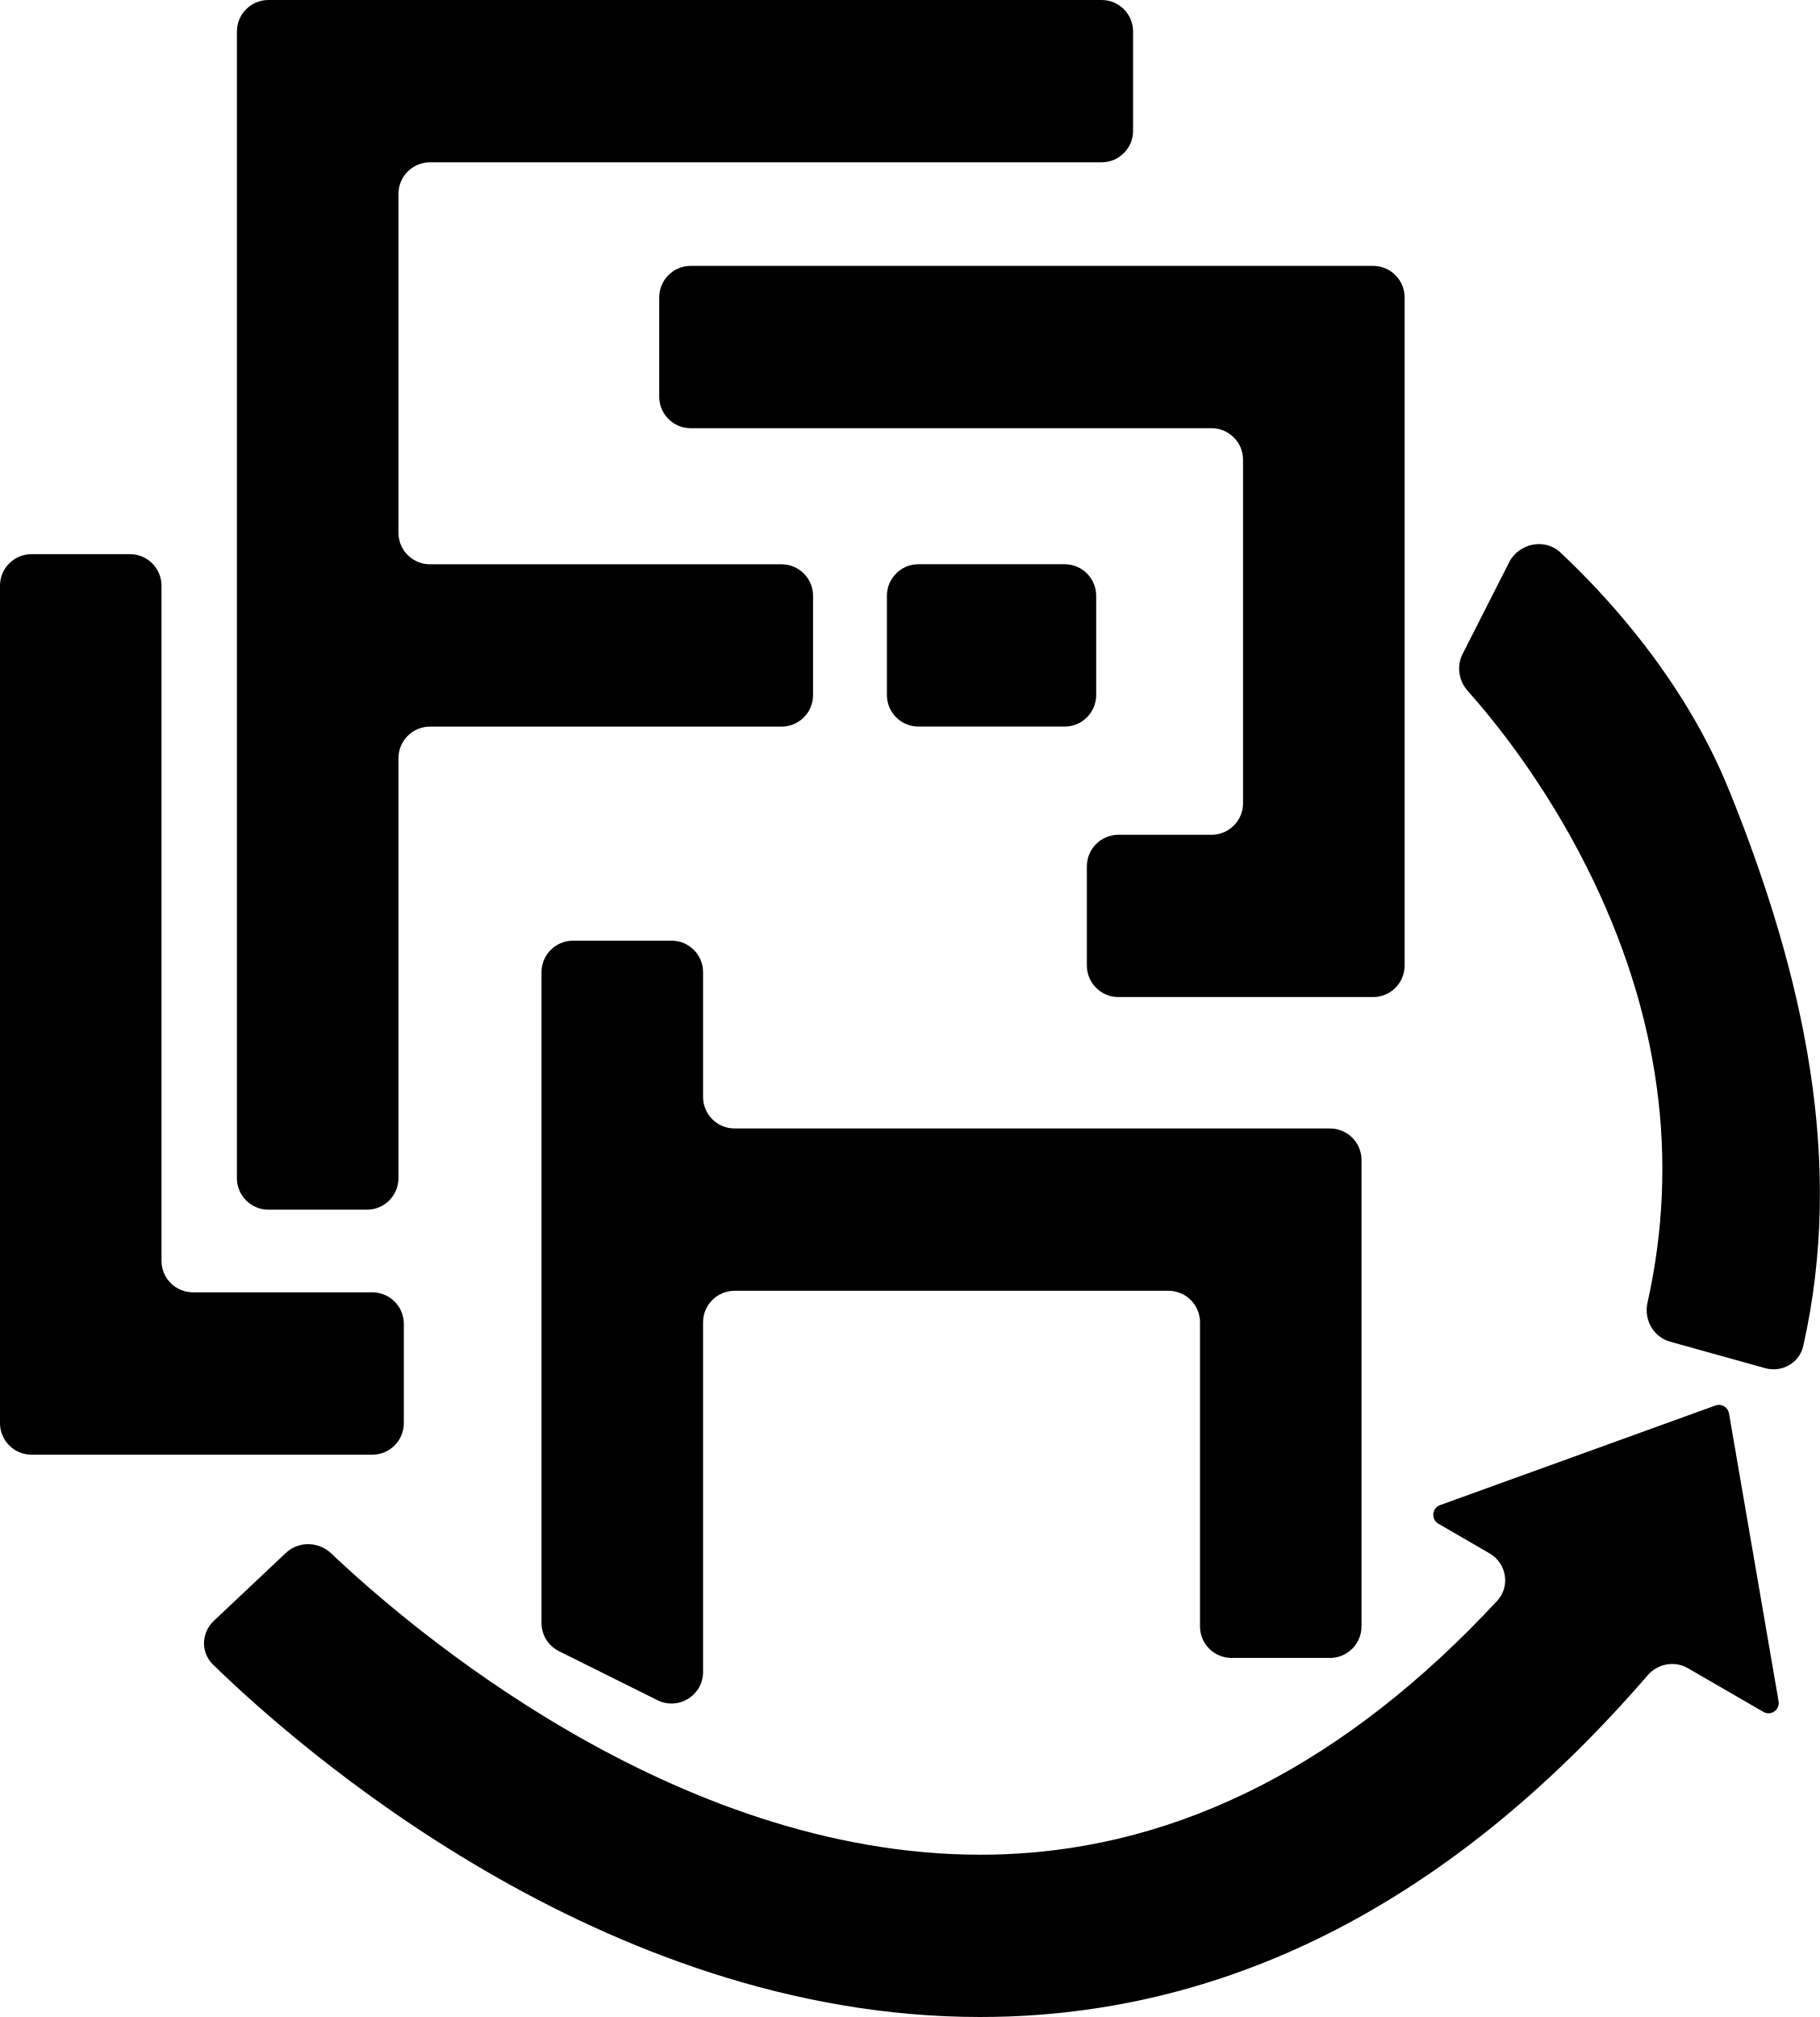
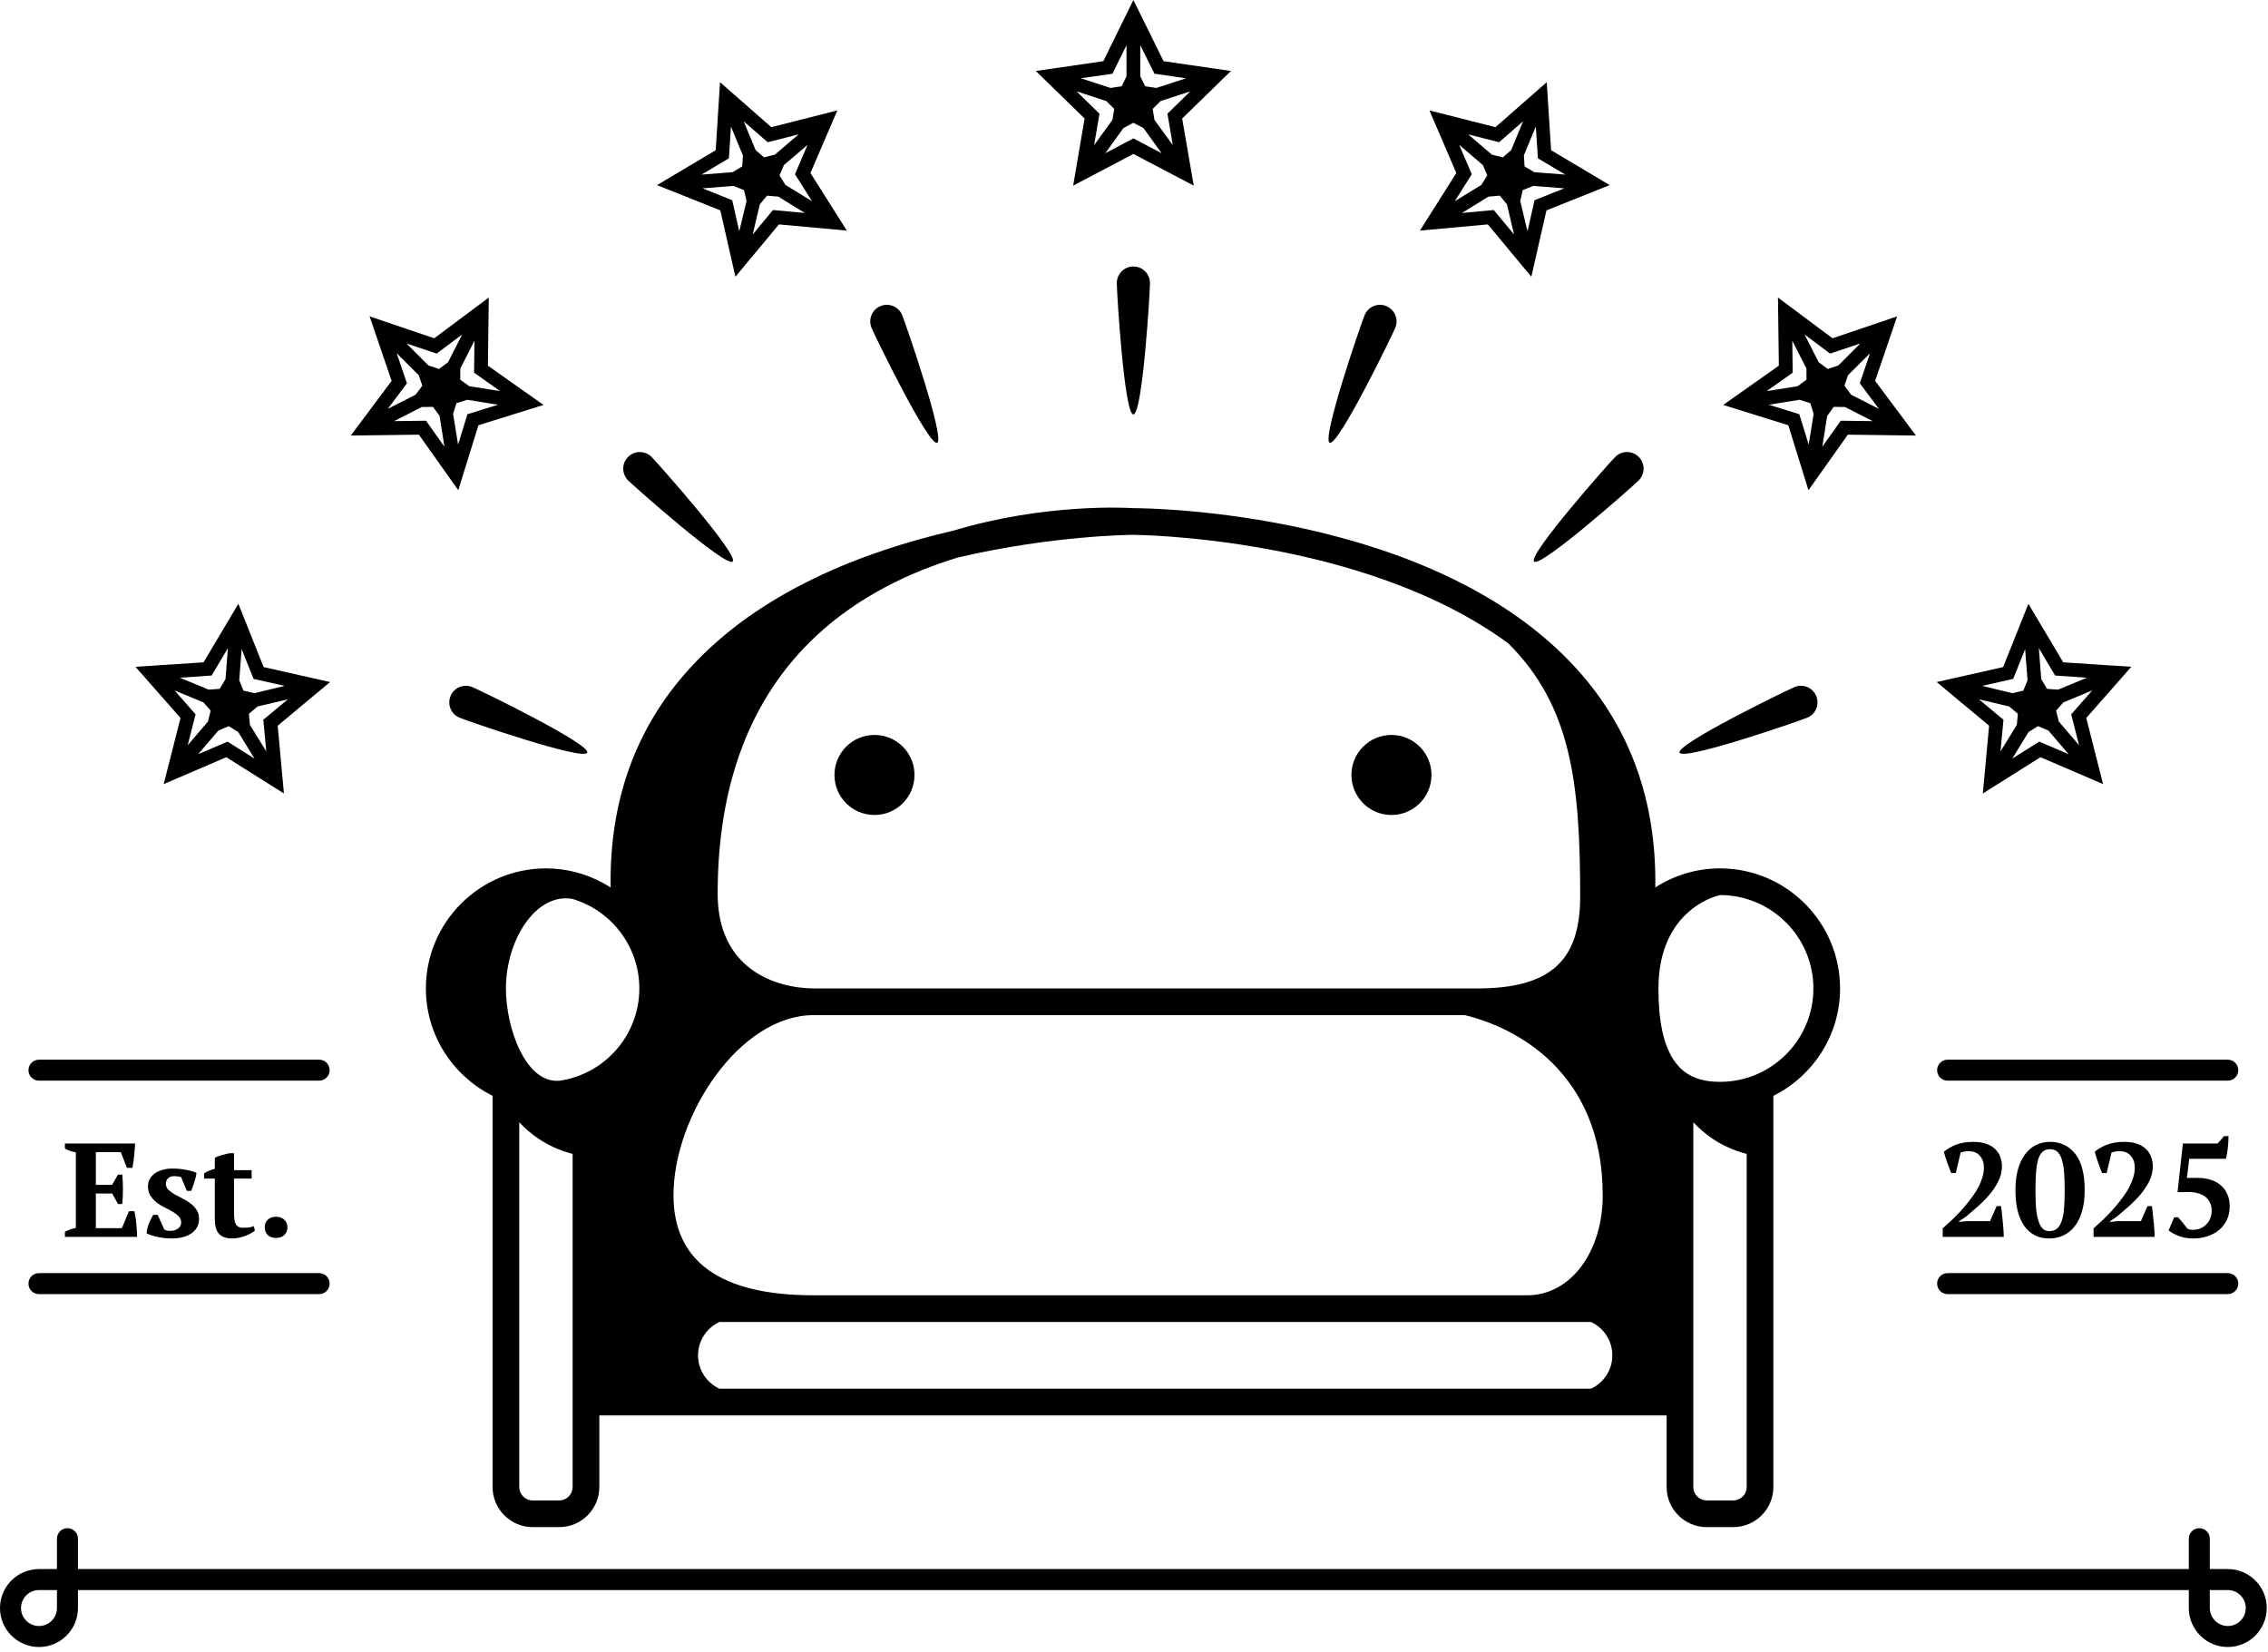
- <svg xmlns="http://www.w3.org/2000/svg" viewBox="0 0 462 512" fill="none">
-   <path d="M438.923 358.773C438.923 358.774 438.922 358.774 438.922 358.773C438.642 357.174 437.002 356.222 435.485 356.776L365.569 382.068C363.482 382.824 363.236 385.677 365.155 386.787L378.144 394.31C382.495 396.831 383.47 402.705 380.047 406.389C341.952 447.402 299.858 469.021 254.702 470.699C252.752 470.776 250.818 470.807 248.884 470.807C170.866 470.807 103.608 412.858 84.093 394.322C80.887 391.277 75.791 391.16 72.574 394.193L54.291 411.431C51.088 414.451 50.911 419.449 54.062 422.524C75.189 443.143 152.925 511.999 248.808 511.999C251.171 511.999 253.566 511.953 255.945 511.876C315.952 509.721 370.511 480.572 418.303 425.234C420.851 422.283 425.136 421.512 428.509 423.465L447.657 434.549C449.56 435.66 451.893 434.025 451.51 431.835L438.925 358.773C438.924 358.772 438.923 358.772 438.923 358.773Z" fill="currentColor" />
-   <path d="M337.635 420.854C342.053 420.854 345.635 417.272 345.635 412.854V294.451C345.635 290.033 342.053 286.451 337.635 286.451H186.482C182.064 286.451 178.482 282.869 178.482 278.451V246.781C178.482 242.363 174.9 238.781 170.482 238.781H145.469C141.05 238.781 137.469 242.363 137.469 246.781V411.982C137.469 415.018 139.187 417.792 141.905 419.144L166.919 431.588C172.237 434.234 178.482 430.365 178.482 424.425V335.659C178.482 331.24 182.064 327.659 186.482 327.659H296.637C301.056 327.659 304.637 331.24 304.637 335.659V412.854C304.637 417.272 308.219 420.854 312.637 420.854H337.635Z" fill="currentColor" />
-   <path d="M102.518 336.05C102.518 331.632 98.936 328.05 94.518 328.05H48.998C44.58 328.05 40.998 324.468 40.998 320.05V148.672C40.998 144.254 37.416 140.672 32.998 140.672H8C3.582 140.672 0 144.254 0 148.672V361.258C0 365.676 3.582 369.258 8 369.258H94.518C98.936 369.258 102.518 365.676 102.518 361.258V336.05Z" fill="currentColor" />
-   <path d="M101.154 192.448C101.154 188.03 104.736 184.448 109.154 184.448H198.404C202.822 184.448 206.404 180.866 206.404 176.448V151.24C206.404 146.822 202.822 143.24 198.404 143.24H109.154C104.736 143.24 101.154 139.658 101.154 135.24V49.208C101.154 44.789 104.736 41.208 109.154 41.208H279.647C284.065 41.208 287.647 37.626 287.647 33.208V8C287.647 3.582 284.065 0 279.647 0H68.141C63.722 0 60.141 3.582 60.141 8V299.069C60.141 303.487 63.722 307.069 68.141 307.069H93.154C97.572 307.069 101.154 303.487 101.154 299.069V192.448Z" fill="currentColor" />
-   <path d="M356.577 75.492C356.577 71.074 352.995 67.492 348.577 67.492H175.352C170.933 67.492 167.352 71.074 167.352 75.492V100.7C167.352 105.118 170.933 108.7 175.352 108.7H307.564C311.982 108.7 315.564 112.282 315.564 116.7V203.904C315.564 208.323 311.982 211.904 307.564 211.904H283.917C279.498 211.904 275.917 215.486 275.917 219.904V245.097C275.917 249.515 279.498 253.097 283.917 253.097H348.577C352.995 253.097 356.577 249.515 356.577 245.097V75.492Z" fill="currentColor" />
-   <path d="M270.278 143.227H233.154C228.736 143.227 225.154 146.808 225.154 151.227V176.434C225.154 180.853 228.736 184.434 233.154 184.434H270.278C274.696 184.434 278.278 180.853 278.278 176.434V151.227C278.278 146.808 274.696 143.227 270.278 143.227Z" fill="currentColor" />
-   <path d="M438.9 200.473C438.896 200.473 438.892 200.47 438.89 200.466C427.429 172.117 407.279 150.681 396.077 140.199C392.16 136.534 385.562 137.915 383.134 142.698L371.291 166.024C369.727 169.105 370.317 172.83 372.619 175.406C378.999 182.549 391.971 198.416 402.96 220.398C421.296 257.085 426.416 294.148 418.233 330.696C417.27 335 419.737 339.397 423.986 340.58L448.099 347.298C452.362 348.486 456.8 345.987 457.774 341.671C468.265 295.196 458.201 248.197 438.911 200.48C438.909 200.476 438.905 200.473 438.9 200.473Z" fill="currentColor" />
+ <svg xmlns="http://www.w3.org/2000/svg" viewBox="0 0 324 236" fill="currentColor">
+   <path d="M175.851 10.139L166.224 8.741L161.912 0L157.62 8.741L147.973 10.139L154.943 16.931L153.309 26.519L161.913 21.991L170.536 26.519L168.882 16.931L175.851 10.139ZM162.897 6.458L164.925 10.533L169.433 11.183L165.2 12.561L163.605 12.325L162.896 10.908V6.458H162.897ZM158.92 10.533L160.928 6.458V10.908L160.239 12.325L158.644 12.561L154.411 11.183L158.92 10.533ZM153.801 13.053L158.034 14.431L159.176 15.553L158.92 17.128L156.302 20.731L157.07 16.242L153.801 13.053ZM161.912 19.767L157.896 21.893L160.495 18.29L161.912 17.542L163.349 18.29L165.948 21.893L161.912 19.767ZM164.925 17.128L164.669 15.553L165.811 14.431L170.044 13.053L166.776 16.242L167.544 20.731L164.925 17.128Z" fill="currentColor" />
+   <path d="M119.619 15.775L110.19 18.168L102.861 11.742L102.241 21.461L93.863 26.444L102.901 30.052L105.06 39.535L111.276 32.059L120.976 32.942L115.779 24.717L119.619 15.775ZM106.242 17.331L109.675 20.32L114.089 19.195L110.706 22.088L109.142 22.48L107.945 21.442L106.242 17.331ZM104.127 22.618L104.423 18.084L106.126 22.195L106.032 23.768L104.649 24.597L100.211 24.944L104.127 22.618ZM100.362 26.905L104.8 26.558L106.284 27.158L106.65 28.711L105.61 33.042L104.602 28.601L100.362 26.905ZM110.425 30.004L107.528 33.505L108.55 29.182L109.573 27.948L111.187 28.089L114.967 30.423L110.425 30.004ZM112.199 26.414L111.36 25.057L111.986 23.583L115.369 20.69L113.57 24.887L115.997 28.74L112.199 26.414Z" fill="currentColor" />
+   <path d="M69.826 42.508L62.03 48.327L52.8 45.195L55.946 54.411L50.113 62.221L59.844 62.096L65.468 70.031L68.35 60.745L77.649 57.849L69.7 52.239L69.826 42.508ZM58.063 49.065L62.379 50.513L66.026 47.784L64.007 51.752L62.712 52.713L61.209 52.212L58.063 49.065ZM58.132 54.759L56.67 50.457L59.816 53.603L60.331 55.093L59.37 56.388L55.403 58.407L58.132 54.759ZM56.295 60.161L60.263 58.142L61.864 58.128L62.797 59.423L63.493 63.822L60.862 60.105L56.295 60.161ZM66.778 59.172L65.442 63.516L64.732 59.131L65.205 57.6L66.75 57.113L71.135 57.823L66.778 59.172ZM67.042 55.177L65.747 54.244L65.761 52.643L67.78 48.675L67.724 53.241L71.441 55.872L67.042 55.177Z" fill="currentColor" />
+   <path d="M34.054 86.258L29.078 94.618L19.352 95.256L25.786 102.566L23.386 112.014L32.328 108.174L40.561 113.353L39.67 103.671L47.153 97.437L37.662 95.296L34.054 86.258ZM25.695 96.817L30.236 96.503L32.562 92.586L32.215 97.024L31.386 98.407L29.805 98.519L25.695 96.817ZM27.938 102.051L24.941 98.636L29.052 100.339L30.098 101.518L29.706 103.082L26.813 106.465L27.938 102.051ZM28.308 107.745L31.201 104.362L32.675 103.737L34.032 104.576L36.359 108.374L32.506 105.947L28.308 107.745ZM37.614 102.82L38.041 107.344L35.707 103.564L35.558 101.968L36.799 100.927L41.122 99.905L37.614 102.82ZM36.33 99.027L34.777 98.661L34.177 97.177L34.524 92.739L36.22 96.979L40.661 97.987L36.33 99.027Z" fill="currentColor" />
+   <path d="M208.045 24.717L202.848 32.942L212.548 32.059L218.764 39.535L220.924 30.052L229.962 26.444L221.584 21.461L220.964 11.742L213.635 18.168L204.206 15.775L208.045 24.717ZM215.88 21.442L214.683 22.48L213.119 22.088L209.736 19.195L214.15 20.32L217.583 17.331L215.88 21.442ZM223.614 24.944L219.176 24.597L217.793 23.768L217.699 22.195L219.402 18.084L219.698 22.618L223.614 24.944ZM219.223 28.601L218.215 33.042L217.175 28.711L217.541 27.158L219.025 26.558L223.463 26.905L219.223 28.601ZM208.857 30.424L212.637 28.09L214.251 27.949L215.274 29.183L216.296 33.506L213.399 30.005L208.857 30.424ZM207.828 28.74L210.255 24.887L208.456 20.69L211.839 23.583L212.464 25.057L211.625 26.414L207.828 28.74Z" fill="currentColor" />
+   <path d="M254.121 52.239L246.172 57.849L255.471 60.745L258.353 70.031L263.977 62.096L273.708 62.221L267.875 54.411L271.021 45.195L261.791 48.327L253.995 42.508L254.121 52.239ZM262.613 52.212L261.11 52.713L259.815 51.752L257.796 47.784L261.443 50.513L265.759 49.065L262.613 52.212ZM268.418 58.407L264.45 56.388L263.489 55.093L264.004 53.603L267.15 50.457L265.688 54.759L268.418 58.407ZM262.961 60.105L260.33 63.822L261.026 59.423L261.959 58.128L263.56 58.142L267.528 60.161L262.961 60.105ZM252.687 57.822L257.072 57.112L258.617 57.599L259.09 59.13L258.38 63.515L257.044 59.171L252.687 57.822ZM252.381 55.873L256.098 53.242L256.042 48.676L258.061 52.644L258.075 54.245L256.78 55.178L252.381 55.873Z" fill="currentColor" />
+   <path d="M286.163 95.296L276.672 97.437L284.155 103.671L283.264 113.353L291.497 108.174L300.439 112.014L298.039 102.566L304.473 95.256L294.747 94.618L289.771 86.258L286.163 95.296ZM294.019 98.52L292.438 98.408L291.609 97.025L291.262 92.587L293.588 96.504L298.129 96.818L294.019 98.52ZM297.012 106.465L294.119 103.082L293.727 101.518L294.773 100.339L298.884 98.636L295.887 102.051L297.012 106.465ZM291.32 105.946L287.467 108.373L289.794 104.575L291.151 103.736L292.625 104.361L295.518 107.744L291.32 105.946ZM282.702 99.905L287.025 100.927L288.266 101.968L288.117 103.564L285.783 107.344L286.211 102.82L282.702 99.905ZM283.164 97.987L287.605 96.979L289.301 92.739L289.648 97.177L289.048 98.661L287.495 99.027L283.164 97.987Z" fill="currentColor" />
+   <path d="M164.283 40.44C164.283 39.131 163.222 38.07 161.913 38.07C160.604 38.07 159.543 39.131 159.543 40.44C159.543 41.749 160.604 59.205 161.913 59.205C163.222 59.205 164.283 41.749 164.283 40.44Z" fill="currentColor" />
+   <path d="M128.881 45.011C128.38 43.802 126.994 43.227 125.784 43.728C124.575 44.229 124.001 45.615 124.501 46.825C125.002 48.034 132.662 63.756 133.872 63.255C135.082 62.753 129.382 46.22 128.881 45.011Z" fill="currentColor" />
+   <path d="M93.077 65.272C92.151 64.347 90.651 64.347 89.725 65.272C88.8 66.198 88.8 67.698 89.725 68.624C90.651 69.549 103.744 81.143 104.67 80.217C105.596 79.291 94.002 66.198 93.077 65.272Z" fill="currentColor" />
+   <path d="M67.461 98.15C66.252 97.649 64.865 98.223 64.365 99.433C63.864 100.642 64.438 102.029 65.648 102.529C66.857 103.03 83.391 108.73 83.892 107.521C84.391 106.311 68.67 98.65 67.461 98.15Z" fill="currentColor" />
+   <path d="M194.949 45.011C195.45 43.802 196.836 43.227 198.045 43.728C199.254 44.229 199.828 45.615 199.328 46.825C198.827 48.034 191.167 63.756 189.957 63.255C188.748 62.753 194.448 46.22 194.949 45.011Z" fill="currentColor" />
+   <path d="M230.751 65.272C231.677 64.347 233.177 64.347 234.103 65.272C235.029 66.198 235.029 67.698 234.103 68.624C233.178 69.549 220.084 81.143 219.158 80.217C218.232 79.291 229.825 66.198 230.751 65.272Z" fill="currentColor" />
+   <path d="M256.368 98.15C257.577 97.649 258.963 98.223 259.464 99.433C259.965 100.642 259.391 102.029 258.181 102.529C256.972 103.03 240.438 108.73 239.937 107.521C239.437 106.311 255.159 98.65 256.368 98.15Z" fill="currentColor" />
+   <path d="M45.59 154.383H5.566C4.737 154.383 4.066 153.711 4.066 152.883C4.066 152.055 4.737 151.383 5.566 151.383H45.59C46.419 151.383 47.09 152.055 47.09 152.883C47.09 153.711 46.419 154.383 45.59 154.383Z" fill="currentColor" />
+   <path d="M45.59 184.875H5.566C4.737 184.875 4.066 184.203 4.066 183.375C4.066 182.547 4.737 181.875 5.566 181.875H45.59C46.419 181.875 47.09 182.547 47.09 183.375C47.09 184.203 46.419 184.875 45.59 184.875Z" fill="currentColor" />
+   <path d="M19.297 163.354C19.272 163.926 19.227 164.516 19.164 165.126C19.1 165.736 19.017 166.308 18.916 166.842H18.134L17.258 164.593H13.694V169.262H16.019L16.857 167.795H17.467C17.531 168.417 17.563 169.11 17.563 169.872C17.563 170.634 17.531 171.346 17.467 172.007H16.857L16.019 170.501H13.694V175.456H17.41L18.42 173.036H19.202C19.253 173.277 19.303 173.551 19.354 173.855C19.405 174.16 19.443 174.478 19.468 174.808C19.507 175.126 19.532 175.45 19.545 175.78C19.57 176.111 19.583 176.416 19.583 176.695H9.272V175.971C9.488 175.857 9.729 175.749 9.996 175.647C10.263 175.545 10.542 175.469 10.835 175.418V164.631C10.581 164.58 10.307 164.51 10.015 164.421C9.736 164.319 9.488 164.205 9.272 164.078V163.354H19.297ZM25.882 174.618C25.882 174.287 25.762 174.002 25.52 173.76C25.291 173.519 24.999 173.296 24.643 173.093C24.3 172.89 23.919 172.687 23.5 172.483C23.093 172.28 22.712 172.045 22.356 171.778C22.013 171.498 21.721 171.174 21.48 170.806C21.251 170.438 21.137 169.986 21.137 169.453C21.137 169.072 21.226 168.729 21.403 168.424C21.581 168.106 21.823 167.839 22.128 167.623C22.433 167.407 22.795 167.242 23.214 167.128C23.646 167 24.11 166.937 24.605 166.937C25.291 166.937 25.927 166.994 26.511 167.108C27.108 167.21 27.629 167.356 28.074 167.547C28.023 167.953 27.922 168.392 27.769 168.862C27.617 169.319 27.471 169.739 27.331 170.12H26.683L25.882 168.176C25.73 168.112 25.571 168.074 25.406 168.061C25.241 168.036 25.056 168.023 24.853 168.023C24.472 168.023 24.18 168.138 23.976 168.366C23.786 168.582 23.691 168.83 23.691 169.11C23.691 169.427 23.805 169.707 24.034 169.948C24.275 170.177 24.567 170.393 24.91 170.596C25.266 170.8 25.647 171.003 26.054 171.206C26.473 171.41 26.854 171.645 27.197 171.911C27.553 172.166 27.845 172.471 28.074 172.826C28.316 173.182 28.436 173.608 28.436 174.103C28.436 174.98 28.081 175.672 27.369 176.181C26.657 176.676 25.704 176.924 24.51 176.924C23.9 176.924 23.271 176.86 22.623 176.733C21.975 176.606 21.416 176.428 20.946 176.2C20.971 175.742 21.079 175.279 21.27 174.808C21.46 174.338 21.664 173.919 21.88 173.551H22.528L23.462 175.628C23.602 175.73 23.754 175.793 23.919 175.819C24.097 175.831 24.262 175.838 24.415 175.838C24.783 175.838 25.12 175.73 25.425 175.514C25.73 175.298 25.882 174.999 25.882 174.618ZM29.163 167.623C29.646 167.318 30.154 167.102 30.688 166.975V165.431C30.764 165.355 30.891 165.285 31.069 165.222C31.26 165.145 31.457 165.082 31.66 165.031C31.876 164.967 32.086 164.91 32.289 164.859C32.492 164.809 32.657 164.771 32.785 164.745H33.433V167.166H35.948V168.366H33.433V173.303C33.433 174.091 33.528 174.637 33.718 174.942C33.922 175.247 34.252 175.399 34.71 175.399C34.938 175.399 35.192 175.387 35.472 175.361C35.764 175.323 36.031 175.26 36.272 175.171L36.406 175.8C36.291 175.914 36.12 176.035 35.891 176.162C35.675 176.289 35.421 176.409 35.129 176.524C34.849 176.638 34.538 176.733 34.195 176.81C33.865 176.886 33.515 176.924 33.147 176.924C32.321 176.924 31.705 176.708 31.298 176.276C30.891 175.844 30.688 175.145 30.688 174.179V168.366H29.163V167.623ZM37.824 175.342C37.824 174.885 37.97 174.516 38.263 174.237C38.555 173.957 38.942 173.817 39.425 173.817C39.908 173.817 40.302 173.957 40.607 174.237C40.912 174.516 41.064 174.885 41.064 175.342C41.064 175.8 40.912 176.168 40.607 176.448C40.302 176.714 39.908 176.848 39.425 176.848C38.942 176.848 38.555 176.714 38.263 176.448C37.97 176.168 37.824 175.8 37.824 175.342Z" fill="currentColor" />
+   <path d="M318.255 154.383H278.23C277.402 154.383 276.73 153.711 276.73 152.883C276.73 152.055 277.402 151.383 278.23 151.383H318.255C319.083 151.383 319.755 152.055 319.755 152.883C319.755 153.711 319.083 154.383 318.255 154.383Z" fill="currentColor" />
+   <path d="M318.255 184.875H278.23C277.402 184.875 276.73 184.203 276.73 183.375C276.73 182.547 277.402 181.875 278.23 181.875H318.255C319.083 181.875 319.755 182.547 319.755 183.375C319.755 184.203 319.083 184.875 318.255 184.875Z" fill="currentColor" />
+   <path d="M279.394 167.585H278.746C278.67 167.394 278.581 167.172 278.48 166.918C278.391 166.664 278.295 166.397 278.194 166.117C278.092 165.838 277.997 165.565 277.908 165.298C277.819 165.018 277.749 164.764 277.698 164.535C278.143 164.154 278.708 163.824 279.394 163.544C280.093 163.265 280.938 163.125 281.929 163.125C282.628 163.125 283.232 163.214 283.74 163.392C284.248 163.57 284.667 163.818 284.998 164.135C285.341 164.453 285.589 164.821 285.741 165.241C285.906 165.66 285.989 166.111 285.989 166.594C285.989 167.369 285.811 168.106 285.455 168.805C285.099 169.491 284.661 170.139 284.14 170.749C283.619 171.346 283.06 171.905 282.463 172.426C281.866 172.934 281.326 173.398 280.843 173.817L279.852 174.484V174.561L281.014 174.446H284.293L285.227 172.312H285.875C285.913 172.617 285.951 172.972 285.989 173.379C286.04 173.786 286.084 174.199 286.122 174.618C286.16 175.024 286.192 175.418 286.218 175.8C286.243 176.168 286.256 176.467 286.256 176.695H277.527V175.476C277.857 175.183 278.232 174.847 278.651 174.465C279.07 174.071 279.496 173.646 279.928 173.188C280.36 172.718 280.786 172.223 281.205 171.702C281.624 171.181 281.999 170.654 282.33 170.12C282.66 169.573 282.92 169.021 283.111 168.462C283.314 167.903 283.416 167.356 283.416 166.823C283.416 166.124 283.225 165.558 282.844 165.126C282.476 164.682 281.948 164.459 281.262 164.459C281.046 164.459 280.849 164.472 280.671 164.497C280.506 164.523 280.316 164.567 280.1 164.631L279.394 167.585ZM287.922 170.025C287.922 168.881 288.043 167.884 288.284 167.032C288.538 166.168 288.881 165.45 289.313 164.879C289.758 164.294 290.279 163.856 290.876 163.563C291.486 163.271 292.147 163.125 292.858 163.125C294.383 163.125 295.59 163.703 296.48 164.859C297.369 166.003 297.814 167.725 297.814 170.025C297.814 171.168 297.687 172.172 297.433 173.036C297.191 173.887 296.842 174.605 296.384 175.19C295.94 175.761 295.406 176.193 294.783 176.486C294.161 176.778 293.481 176.924 292.744 176.924C291.969 176.924 291.283 176.772 290.686 176.467C290.088 176.149 289.58 175.698 289.161 175.113C288.754 174.516 288.443 173.792 288.227 172.941C288.024 172.089 287.922 171.117 287.922 170.025ZM290.781 170.025C290.781 170.939 290.806 171.759 290.857 172.483C290.921 173.207 291.029 173.824 291.181 174.332C291.334 174.828 291.531 175.209 291.772 175.476C292.026 175.742 292.344 175.876 292.725 175.876C293.17 175.876 293.532 175.768 293.811 175.552C294.104 175.336 294.332 174.993 294.498 174.523C294.675 174.052 294.796 173.449 294.86 172.712C294.923 171.975 294.955 171.079 294.955 170.025C294.955 169.11 294.93 168.29 294.879 167.566C294.828 166.842 294.726 166.232 294.574 165.736C294.434 165.228 294.224 164.84 293.945 164.574C293.678 164.307 293.316 164.173 292.858 164.173C292.452 164.173 292.115 164.281 291.848 164.497C291.581 164.713 291.365 165.056 291.2 165.527C291.048 165.997 290.94 166.607 290.876 167.356C290.813 168.093 290.781 168.983 290.781 170.025ZM300.948 167.585H300.3C300.224 167.394 300.135 167.172 300.033 166.918C299.944 166.664 299.849 166.397 299.747 166.117C299.645 165.838 299.55 165.565 299.461 165.298C299.372 165.018 299.302 164.764 299.252 164.535C299.696 164.154 300.262 163.824 300.948 163.544C301.647 163.265 302.492 163.125 303.483 163.125C304.182 163.125 304.785 163.214 305.293 163.392C305.802 163.57 306.221 163.818 306.551 164.135C306.894 164.453 307.142 164.821 307.295 165.241C307.46 165.66 307.542 166.111 307.542 166.594C307.542 167.369 307.364 168.106 307.009 168.805C306.653 169.491 306.214 170.139 305.694 170.749C305.173 171.346 304.614 171.905 304.016 172.426C303.419 172.934 302.879 173.398 302.396 173.817L301.405 174.484V174.561L302.568 174.446H305.846L306.78 172.312H307.428C307.466 172.617 307.504 172.972 307.542 173.379C307.593 173.786 307.638 174.199 307.676 174.618C307.714 175.024 307.746 175.418 307.771 175.8C307.796 176.168 307.809 176.467 307.809 176.695H299.08V175.476C299.41 175.183 299.785 174.847 300.204 174.465C300.624 174.071 301.049 173.646 301.481 173.188C301.913 172.718 302.339 172.223 302.758 171.702C303.178 171.181 303.553 170.654 303.883 170.12C304.213 169.573 304.474 169.021 304.664 168.462C304.868 167.903 304.969 167.356 304.969 166.823C304.969 166.124 304.779 165.558 304.398 165.126C304.029 164.682 303.502 164.459 302.816 164.459C302.6 164.459 302.403 164.472 302.225 164.497C302.06 164.523 301.869 164.567 301.653 164.631L300.948 167.585ZM317.709 162.306H318.357C318.357 162.496 318.351 162.744 318.338 163.049C318.325 163.354 318.3 163.665 318.262 163.983C318.224 164.3 318.179 164.605 318.128 164.898C318.078 165.177 318.027 165.393 317.976 165.546H312.754L312.411 168.271H313.993C314.679 168.271 315.301 168.366 315.86 168.557C316.419 168.735 316.896 169.002 317.29 169.357C317.684 169.701 317.989 170.126 318.205 170.634C318.421 171.13 318.529 171.702 318.529 172.35C318.529 173.074 318.389 173.722 318.109 174.294C317.843 174.853 317.474 175.329 317.004 175.723C316.534 176.104 315.981 176.403 315.346 176.619C314.71 176.822 314.024 176.924 313.287 176.924C312.55 176.924 311.877 176.81 311.267 176.581C310.657 176.34 310.168 176.073 309.799 175.78L310.6 173.894H311.153C311.242 173.983 311.343 174.097 311.458 174.237C311.572 174.376 311.693 174.523 311.82 174.675C311.947 174.828 312.068 174.98 312.182 175.132C312.296 175.285 312.398 175.418 312.487 175.533C312.614 175.584 312.728 175.622 312.83 175.647C312.944 175.672 313.09 175.685 313.268 175.685C313.649 175.685 314.005 175.622 314.336 175.495C314.666 175.355 314.945 175.164 315.174 174.923C315.416 174.681 315.606 174.395 315.746 174.065C315.886 173.722 315.956 173.347 315.956 172.941C315.956 172.496 315.867 172.108 315.689 171.778C315.524 171.435 315.295 171.155 315.003 170.939C314.71 170.723 314.367 170.565 313.973 170.463C313.58 170.349 313.167 170.291 312.735 170.291L311.076 170.31L311.839 163.354H316.813L317.709 162.306Z" fill="currentColor" />
+   <path d="M318.254 224.152H315.686V219.812C315.686 218.984 315.014 218.312 314.186 218.312C313.358 218.312 312.686 218.984 312.686 219.812V224.152H11.136V219.812C11.136 218.984 10.465 218.312 9.636 218.312C8.807 218.312 8.136 218.984 8.136 219.812V224.152H5.568C2.498 224.152 0 226.65 0 229.72C0 232.79 2.498 235.289 5.568 235.289C8.638 235.289 11.136 232.79 11.136 229.72V227.152H312.686V229.72C312.686 232.79 315.184 235.289 318.254 235.289C321.324 235.289 323.822 232.79 323.822 229.72C323.823 226.65 321.325 224.152 318.254 224.152ZM8.136 229.72C8.136 231.136 6.984 232.289 5.568 232.289C4.152 232.289 3 231.136 3 229.72C3 228.304 4.152 227.152 5.568 227.152H8.136V229.72ZM318.254 232.289C316.838 232.289 315.686 231.136 315.686 229.72V227.152H318.254C319.67 227.152 320.822 228.304 320.822 229.72C320.823 231.136 319.67 232.289 318.254 232.289Z" fill="currentColor" />
+   <path d="M130.643 110.71C130.643 113.869 128.084 116.428 124.925 116.428C121.766 116.428 119.207 113.869 119.207 110.71C119.207 107.551 121.766 104.992 124.925 104.992C128.084 104.992 130.643 107.551 130.643 110.71Z" fill="currentColor" />
+   <path d="M204.499 110.71C204.499 113.869 201.925 116.428 198.78 116.428C195.621 116.428 193.062 113.869 193.062 110.71C193.062 107.551 195.621 104.992 198.78 104.992C201.925 104.993 204.499 107.551 204.499 110.71Z" fill="currentColor" />
+   <path d="M245.714 124.055C242.303 124.055 239.138 125.065 236.47 126.781C236.66 114.507 232.906 104.024 225.263 95.581C204.85 73.015 164.178 72.595 161.91 72.595C160.785 72.519 149.178 71.909 136.161 75.816C123.315 78.789 108.449 84.507 98.443 95.581C90.781 104.024 87.026 114.507 87.236 126.781C86.874 126.552 86.512 126.343 86.131 126.133C83.71 124.818 80.947 124.056 77.993 124.056C68.54 124.056 60.84 131.756 60.84 141.209C60.84 147.842 64.652 153.617 70.198 156.456C70.255 156.494 70.312 156.513 70.37 156.551V212.442C70.37 215.587 72.943 218.16 76.088 218.16H79.9C83.045 218.16 85.618 215.587 85.618 212.442V202.198H238.09V212.442C238.09 215.587 240.644 218.16 243.808 218.16H247.62C250.765 218.16 253.338 215.587 253.338 212.442V156.551C258.98 153.73 262.868 147.917 262.868 141.208C262.867 131.755 255.167 124.055 245.714 124.055ZM116.568 90.873C122.61 85.231 129.89 81.763 136.828 79.647C150.341 76.483 161.643 76.407 161.853 76.407C162.215 76.407 194.692 76.636 215.486 91.921C224.428 100.863 225.74 111.747 225.74 128.095C225.74 137.167 221.581 141.208 211.007 141.208H116.416C110.585 141.208 102.522 138.311 102.522 127.676C102.521 111.971 107.248 99.583 116.568 90.873ZM81.804 212.442C81.804 213.49 80.946 214.348 79.898 214.348H76.086C75.038 214.348 74.18 213.49 74.18 212.442V160.318C75.567 161.831 78.049 163.888 81.804 164.843V212.442ZM79.879 154.397C75.062 154.753 72.274 146.85 72.274 141.208C72.274 134.423 76.443 127.569 81.708 128.4C87.254 130.001 91.333 135.147 91.333 141.208C91.333 147.917 86.34 153.501 79.879 154.397ZM116.225 145.02H209.253C216.305 146.697 228.96 152.987 228.96 170.75C228.96 178.774 224.442 185.044 218.143 185.044H116.225C102.96 185.044 96.213 180.241 96.213 170.75C96.213 159.41 105.647 145.02 116.225 145.02ZM227.283 198.386H102.769C100.977 197.547 99.72 195.737 99.72 193.621C99.72 191.505 100.978 189.695 102.769 188.856H227.283C229.094 189.695 230.332 191.505 230.332 193.621C230.333 195.737 229.094 197.547 227.283 198.386ZM249.526 212.442C249.526 213.49 248.668 214.348 247.62 214.348H243.808C242.76 214.348 241.902 213.49 241.902 212.442V160.318C243.289 161.831 245.771 163.888 249.526 164.843V212.442ZM245.714 154.55C245.261 154.55 244.813 154.526 244.371 154.482C244.356 154.48 244.34 154.479 244.325 154.477C244.053 154.449 243.788 154.398 243.521 154.354C240.057 153.669 236.919 150.859 236.919 141.247C236.919 129.622 245.714 127.867 245.714 127.867C253.071 127.867 259.056 133.852 259.056 141.208C259.055 148.565 253.071 154.55 245.714 154.55Z" fill="currentColor" />
</svg>
